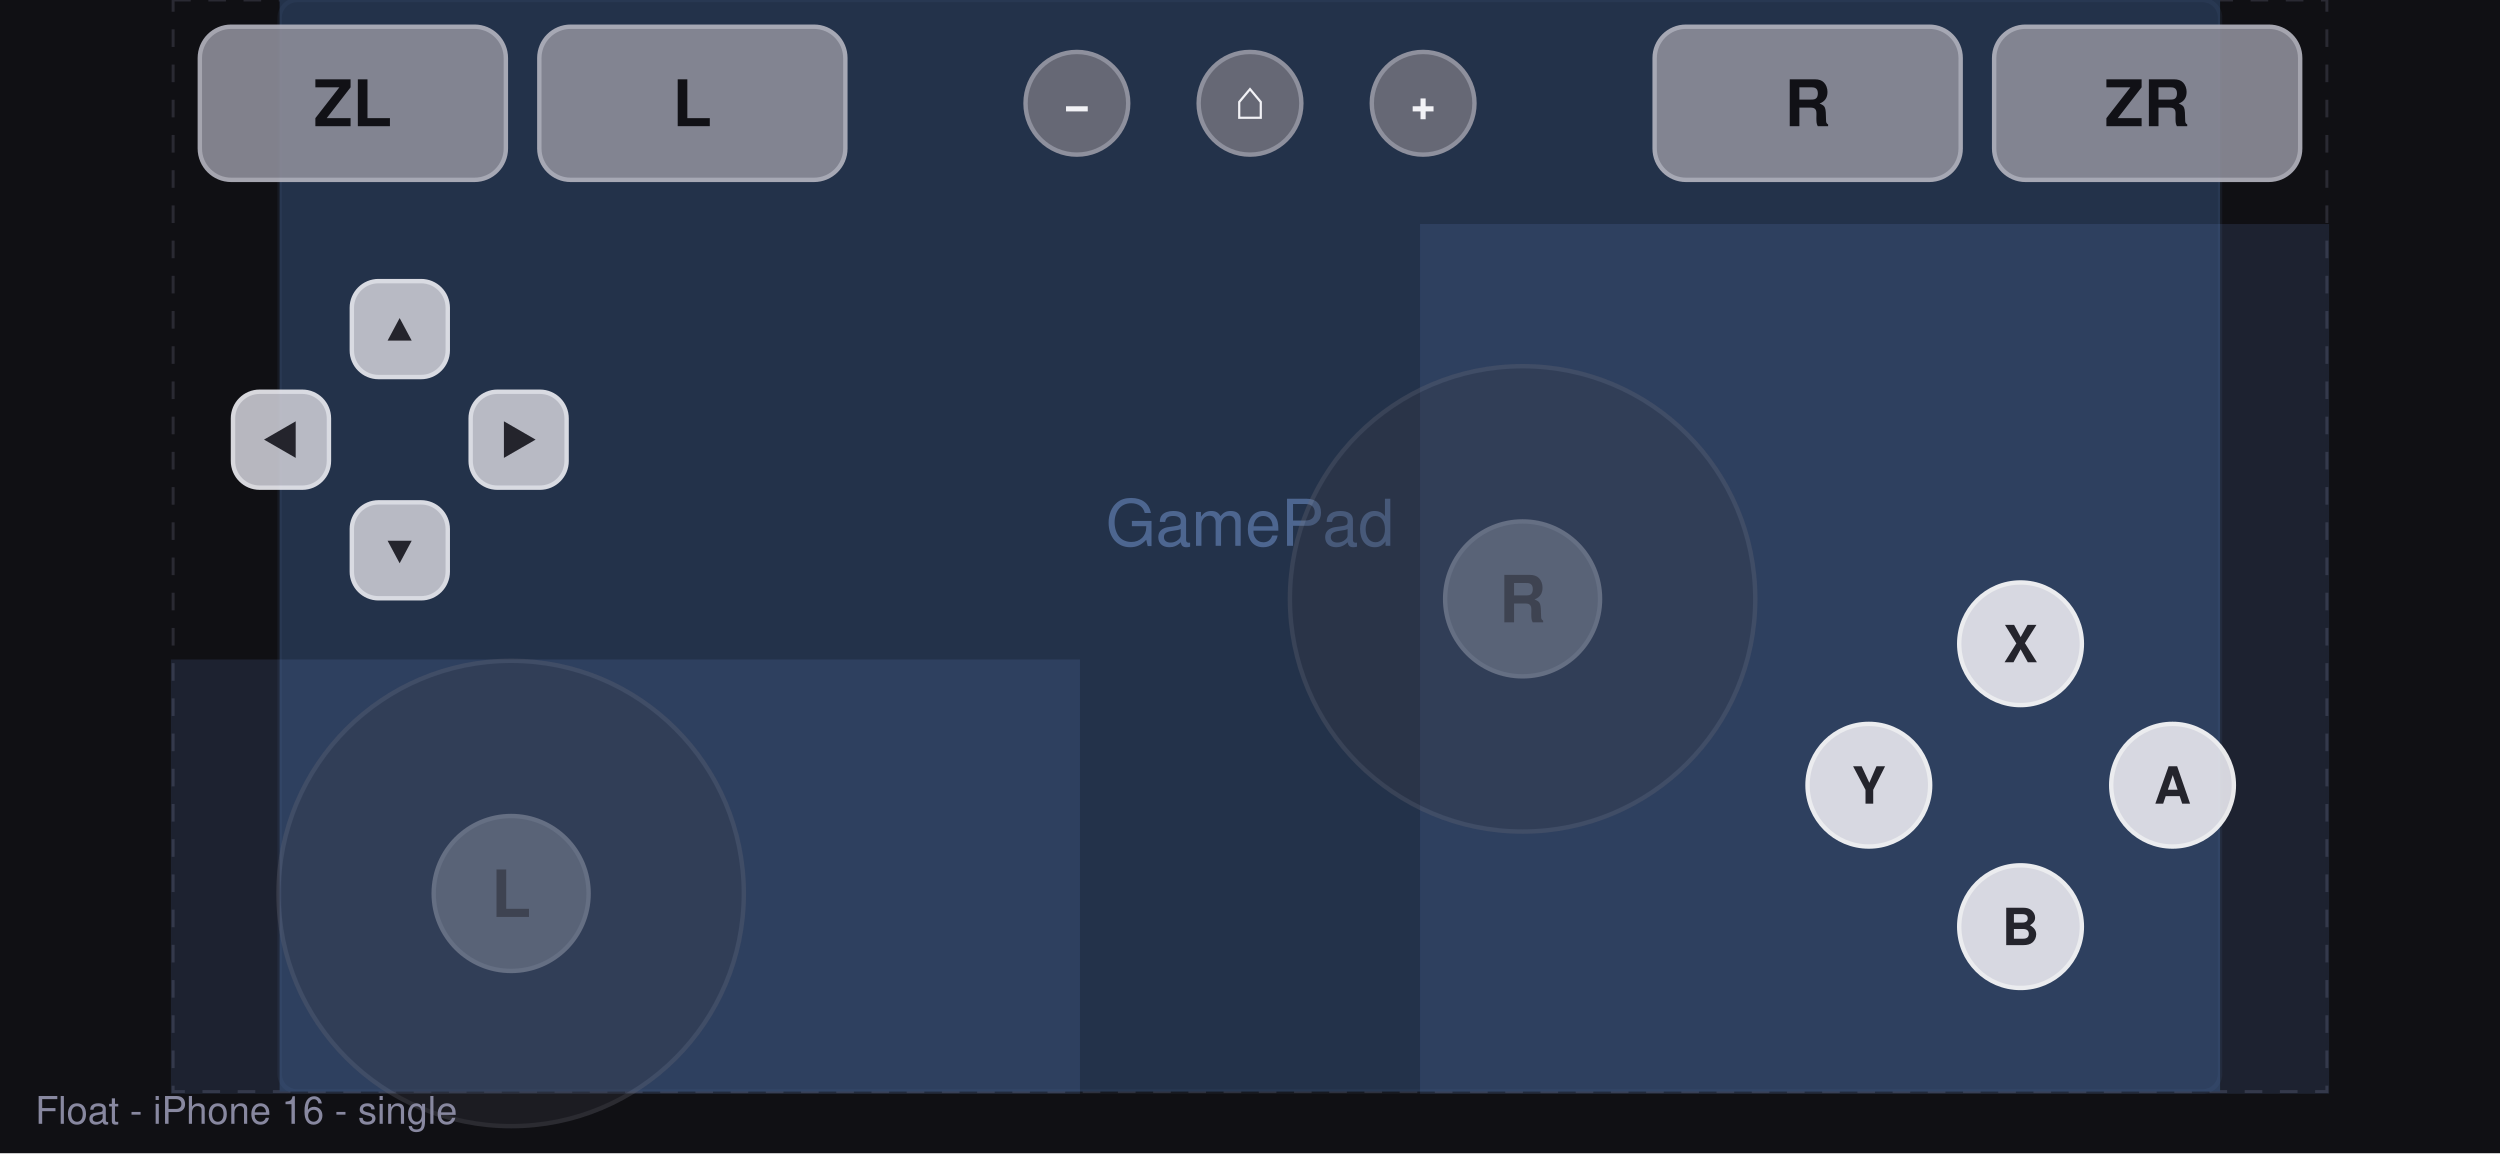
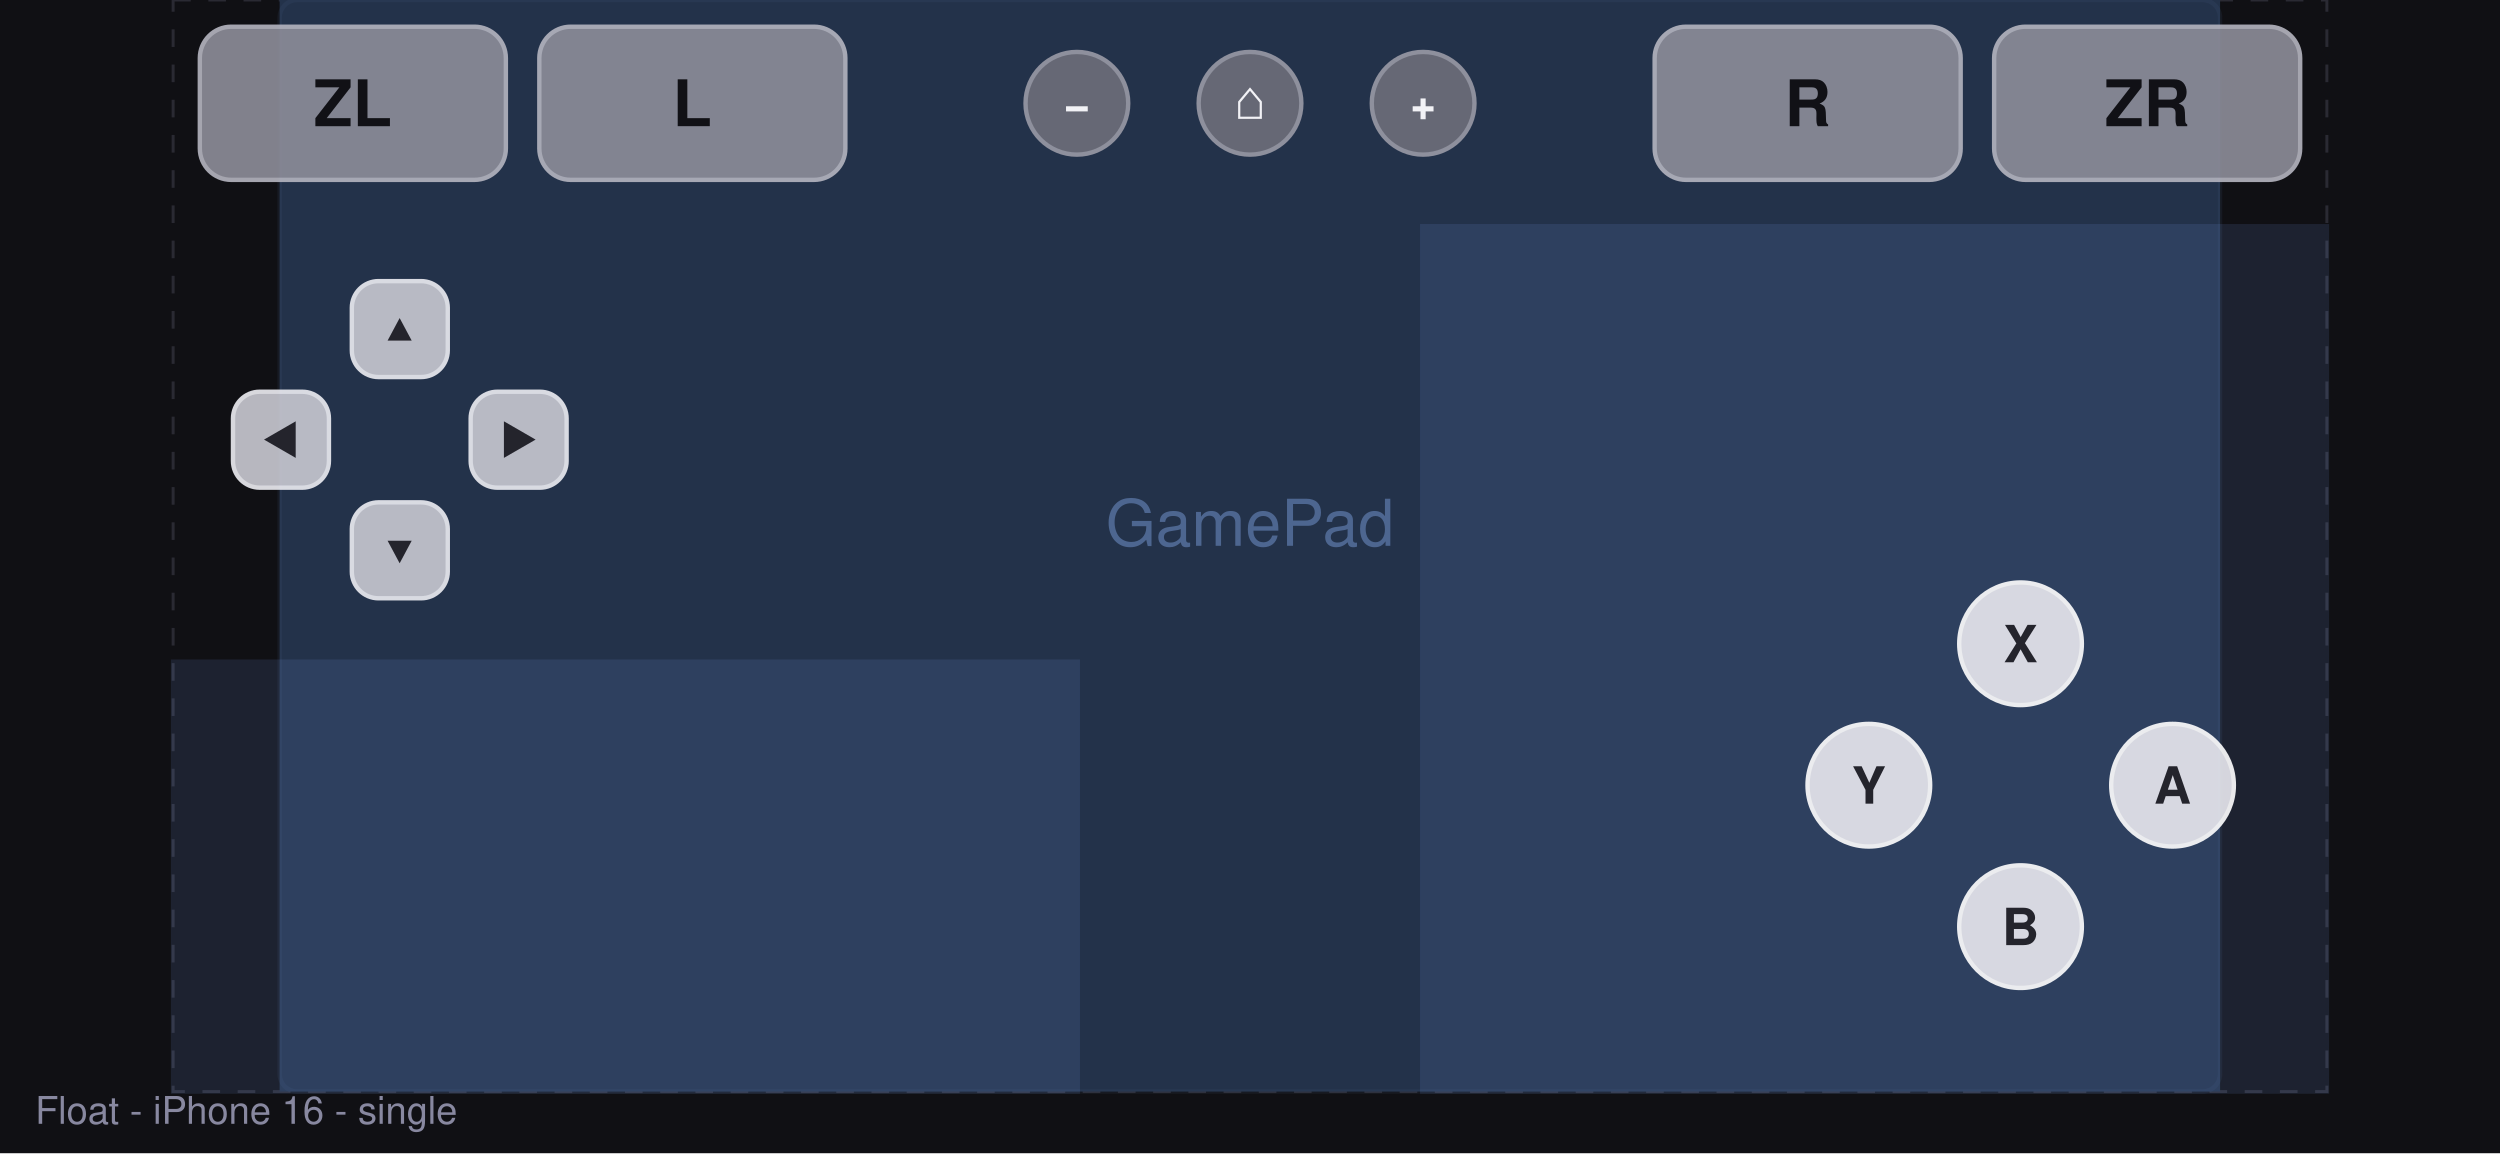
<svg xmlns="http://www.w3.org/2000/svg" width="852" height="393" viewBox="0 0 852.0 393.0" font-family="-apple-system, Helvetica, sans-serif">
  <rect width="100%" height="100%" fill="#101014" />
  <rect x="59.0" y="0.0" width="734.0" height="372.0" fill="none" stroke="#2a2a33" stroke-dasharray="6 6" />
  <rect x="95.3" y="0.0" width="661.3" height="372.0" fill="#23324a" />
  <text x="426.0" y="186.0" fill="#4d6690" font-size="22" text-anchor="middle">GamePad</text>
  <rect x="95.3" y="0.0" width="661.3" height="372.0" rx="6.0" fill="none" stroke="#4d6690" stroke-width="1.5" opacity="0.12" />
  <rect x="68.1" y="9.1" width="104.3" height="52.2" rx="10.7" fill="#8d8d99" stroke="#b5b5c0" stroke-width="1.5" opacity="0.9" />
  <text x="120.2" y="43.0" fill="#111116" font-size="21.9" font-weight="600" text-anchor="middle" opacity="1.0">ZL</text>
  <rect x="183.8" y="9.1" width="104.3" height="52.2" rx="10.7" fill="#8d8d99" stroke="#b5b5c0" stroke-width="1.5" opacity="0.9" />
  <text x="235.9" y="43.0" fill="#111116" font-size="21.9" font-weight="600" text-anchor="middle" opacity="1.0">L</text>
  <rect x="679.6" y="9.1" width="104.3" height="52.2" rx="10.7" fill="#8d8d99" stroke="#b5b5c0" stroke-width="1.5" opacity="0.9" />
  <text x="731.8" y="43.0" fill="#111116" font-size="21.9" font-weight="600" text-anchor="middle" opacity="1.0">ZR</text>
  <rect x="563.9" y="9.1" width="104.3" height="52.2" rx="10.7" fill="#8d8d99" stroke="#b5b5c0" stroke-width="1.5" opacity="0.9" />
  <text x="616.1" y="43.0" fill="#111116" font-size="21.9" font-weight="600" text-anchor="middle" opacity="1.0">R</text>
  <circle cx="367.0" cy="35.2" r="17.5" fill="#6e6e7a" stroke="#9a9aa6" stroke-width="1.5" opacity="0.9" />
  <text x="367.0" y="40.5" fill="#f2f2f6" font-size="14.7" font-weight="600" text-anchor="middle" opacity="1.0">−</text>
  <circle cx="426.0" cy="35.2" r="17.5" fill="#6e6e7a" stroke="#9a9aa6" stroke-width="1.5" opacity="0.9" />
  <text x="426.0" y="40.5" fill="#f2f2f6" font-size="14.7" font-weight="600" text-anchor="middle" opacity="1.0">⌂</text>
  <circle cx="485.0" cy="35.2" r="17.5" fill="#6e6e7a" stroke="#9a9aa6" stroke-width="1.5" opacity="0.9" />
  <text x="485.0" y="40.5" fill="#f2f2f6" font-size="14.7" font-weight="600" text-anchor="middle" opacity="1.0">+</text>
  <rect x="119.9" y="95.8" width="32.7" height="32.7" rx="9.1" fill="#c9c9d2" stroke="#ededf3" stroke-width="1.5" opacity="0.9" />
  <text x="136.2" y="117.0" fill="#24242c" font-size="13.7" font-weight="600" text-anchor="middle" opacity="1.0">▲</text>
  <rect x="119.9" y="171.2" width="32.7" height="32.7" rx="9.1" fill="#c9c9d2" stroke="#ededf3" stroke-width="1.5" opacity="0.9" />
  <text x="136.2" y="192.5" fill="#24242c" font-size="13.7" font-weight="600" text-anchor="middle" opacity="1.0">▼</text>
  <rect x="79.4" y="133.5" width="32.7" height="32.7" rx="9.1" fill="#c9c9d2" stroke="#ededf3" stroke-width="1.5" opacity="0.9" />
  <text x="95.7" y="154.8" fill="#24242c" font-size="13.7" font-weight="600" text-anchor="middle" opacity="1.0">◀</text>
  <rect x="160.4" y="133.5" width="32.7" height="32.7" rx="9.1" fill="#c9c9d2" stroke="#ededf3" stroke-width="1.5" opacity="0.9" />
  <text x="176.8" y="154.8" fill="#24242c" font-size="13.7" font-weight="600" text-anchor="middle" opacity="1.0">▶</text>
  <rect x="59.0" y="225.5" width="308.3" height="146.5" rx="0.0" fill="#7fa8ff" stroke="#7fa8ff" stroke-width="1.5" opacity="0.12" />
-   <circle cx="174.2" cy="304.5" r="79.3" fill="#3a3a44" stroke="#6a6a76" stroke-width="1.5" opacity="0.3" />
-   <circle cx="174.2" cy="304.5" r="26.4" fill="#b8b8c4" stroke="#e0e0ea" stroke-width="1.5" opacity="0.3" />
-   <text x="174.2" y="312.5" fill="#24242c" font-size="22.2" font-weight="600" text-anchor="middle" opacity="0.5">L</text>
  <rect x="484.7" y="77.1" width="308.3" height="294.9" rx="0.0" fill="#7fa8ff" stroke="#7fa8ff" stroke-width="1.5" opacity="0.12" />
-   <circle cx="518.9" cy="204.1" r="79.3" fill="#3a3a44" stroke="#6a6a76" stroke-width="1.5" opacity="0.3" />
-   <circle cx="518.9" cy="204.1" r="26.4" fill="#b8b8c4" stroke="#e0e0ea" stroke-width="1.5" opacity="0.3" />
-   <text x="518.9" y="212.1" fill="#24242c" font-size="22.2" font-weight="600" text-anchor="middle" opacity="0.5">R</text>
  <circle cx="688.6" cy="219.4" r="20.9" fill="#e9e9ef" stroke="#ffffff" stroke-width="1.5" opacity="0.9" />
  <text x="688.6" y="225.7" fill="#24242c" font-size="17.5" font-weight="600" text-anchor="middle" opacity="1.0">X</text>
  <circle cx="636.9" cy="267.6" r="20.9" fill="#e9e9ef" stroke="#ffffff" stroke-width="1.5" opacity="0.9" />
  <text x="636.9" y="273.9" fill="#24242c" font-size="17.5" font-weight="600" text-anchor="middle" opacity="1.0">Y</text>
  <circle cx="740.4" cy="267.6" r="20.9" fill="#e9e9ef" stroke="#ffffff" stroke-width="1.5" opacity="0.9" />
  <text x="740.4" y="273.9" fill="#24242c" font-size="17.5" font-weight="600" text-anchor="middle" opacity="1.0">A</text>
  <circle cx="688.6" cy="315.8" r="20.9" fill="#e9e9ef" stroke="#ffffff" stroke-width="1.5" opacity="0.9" />
  <text x="688.6" y="322.1" fill="#24242c" font-size="17.5" font-weight="600" text-anchor="middle" opacity="1.0">B</text>
  <text x="12" y="383.0" fill="#8888a0" font-size="13">Float - iPhone 16 - single</text>
</svg>
